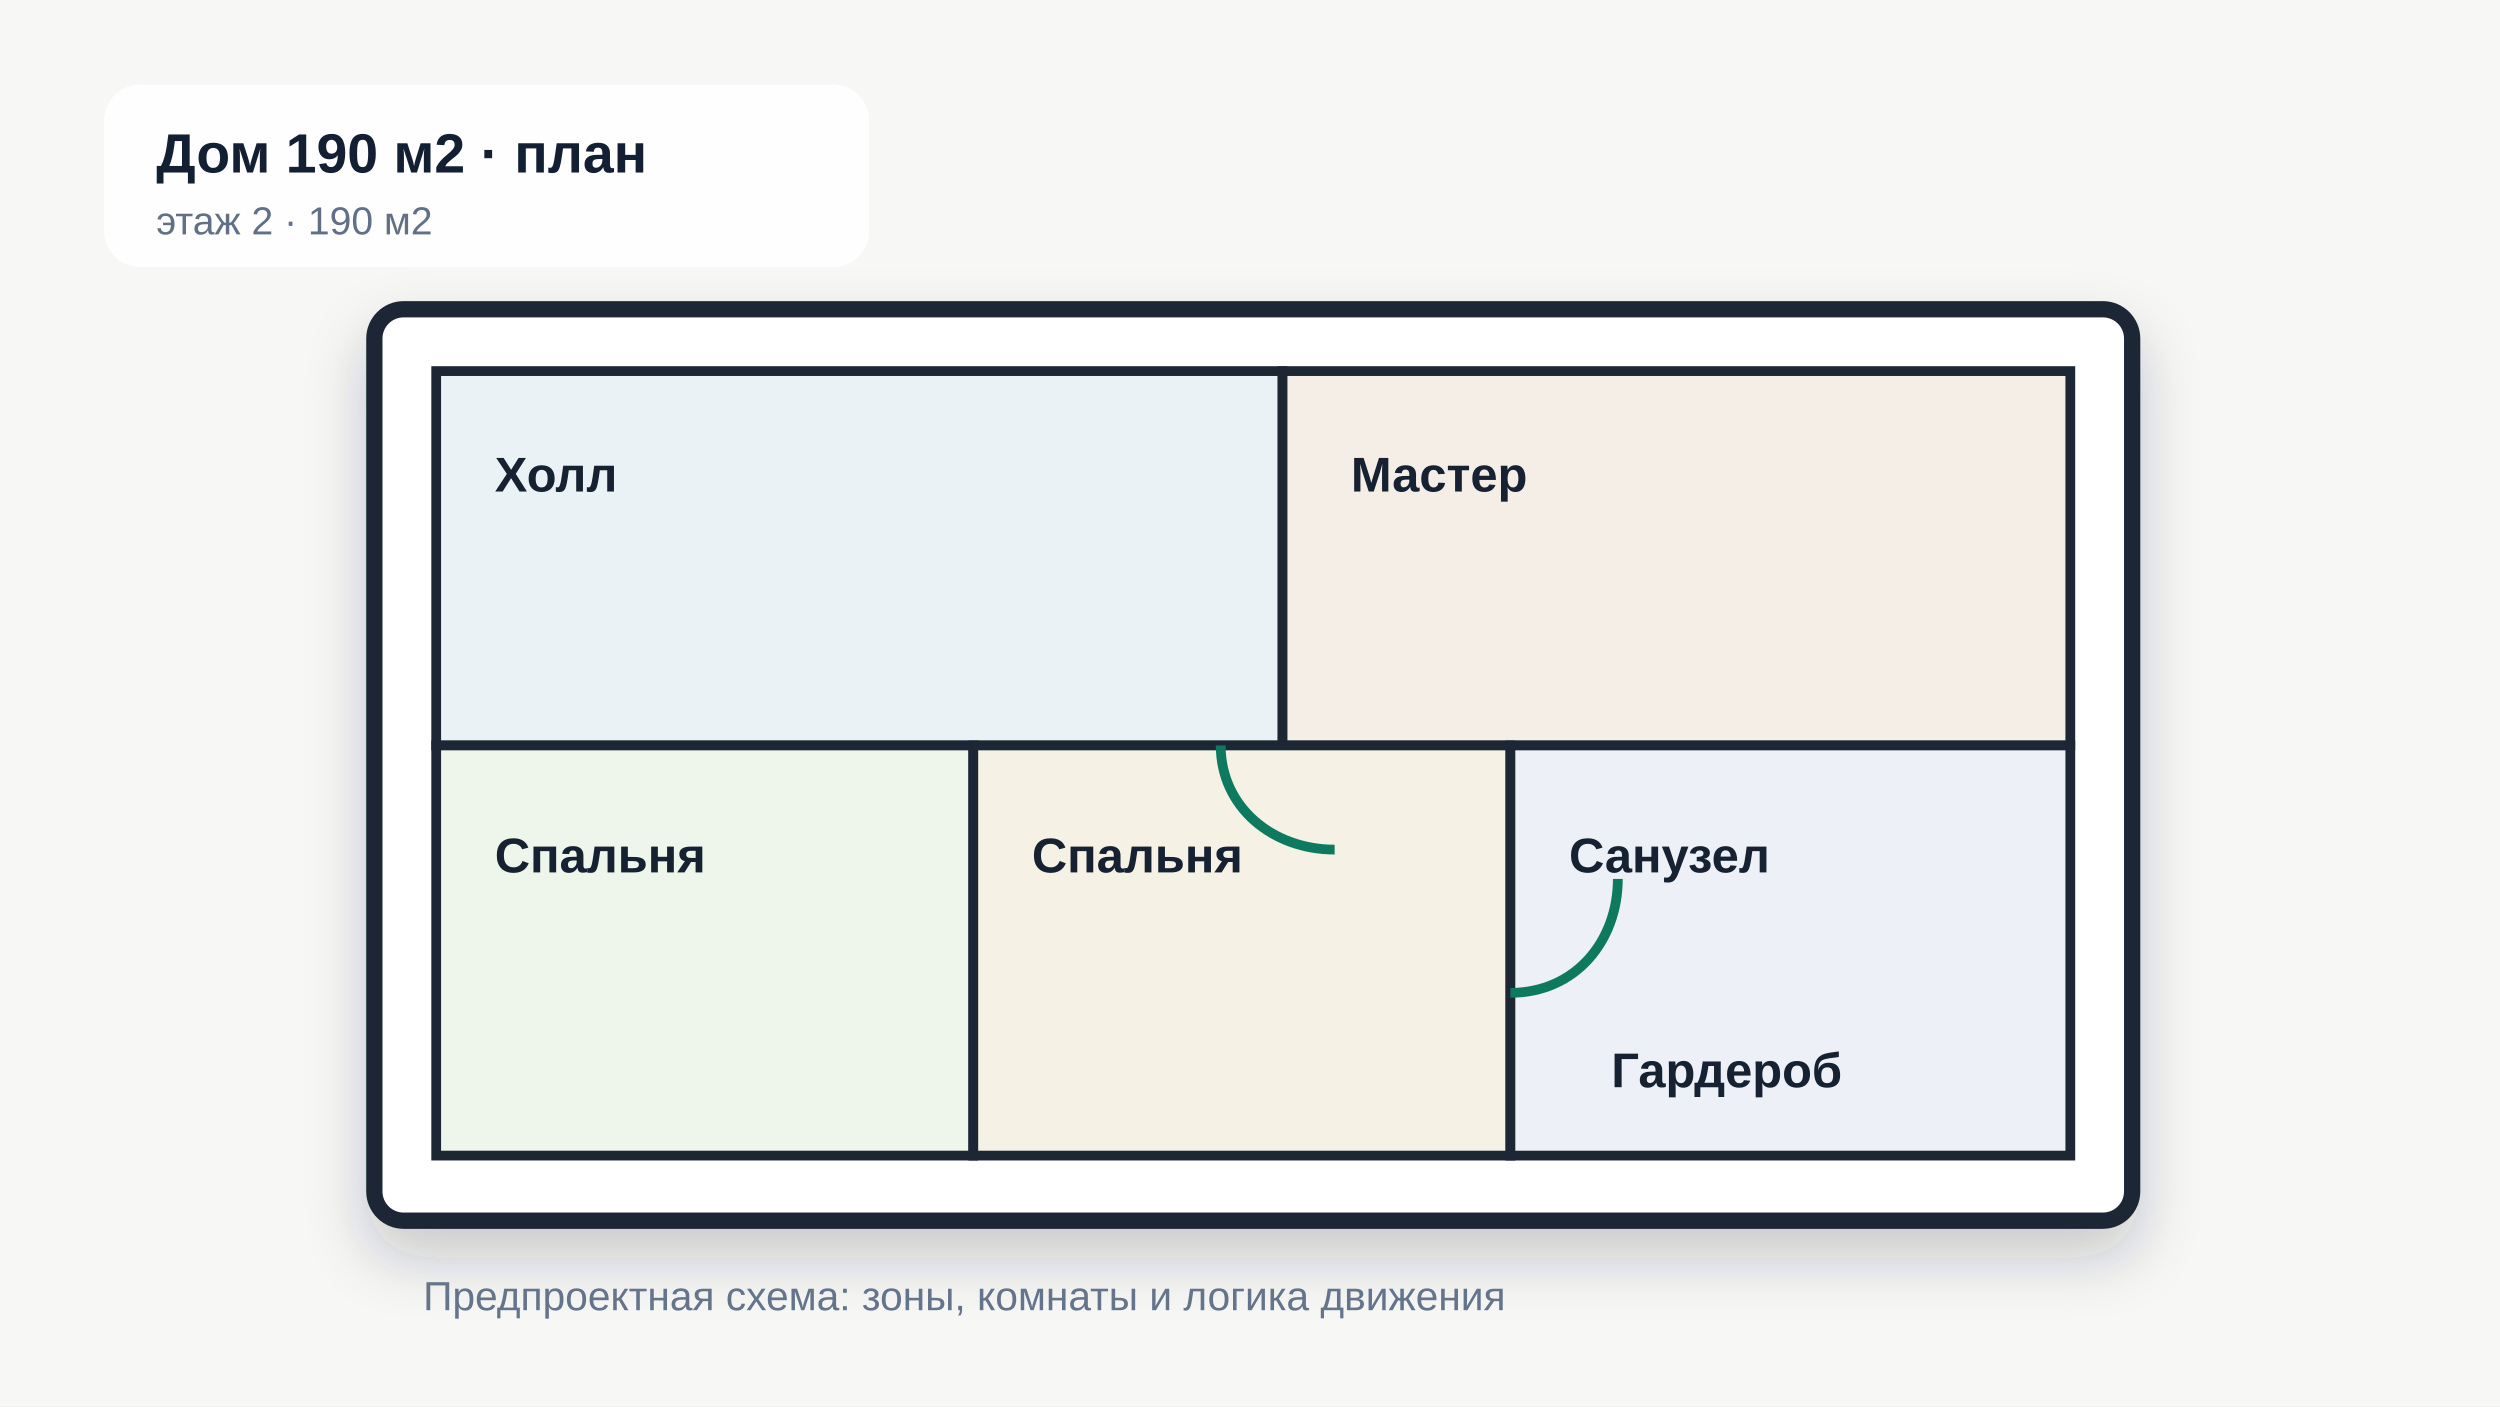
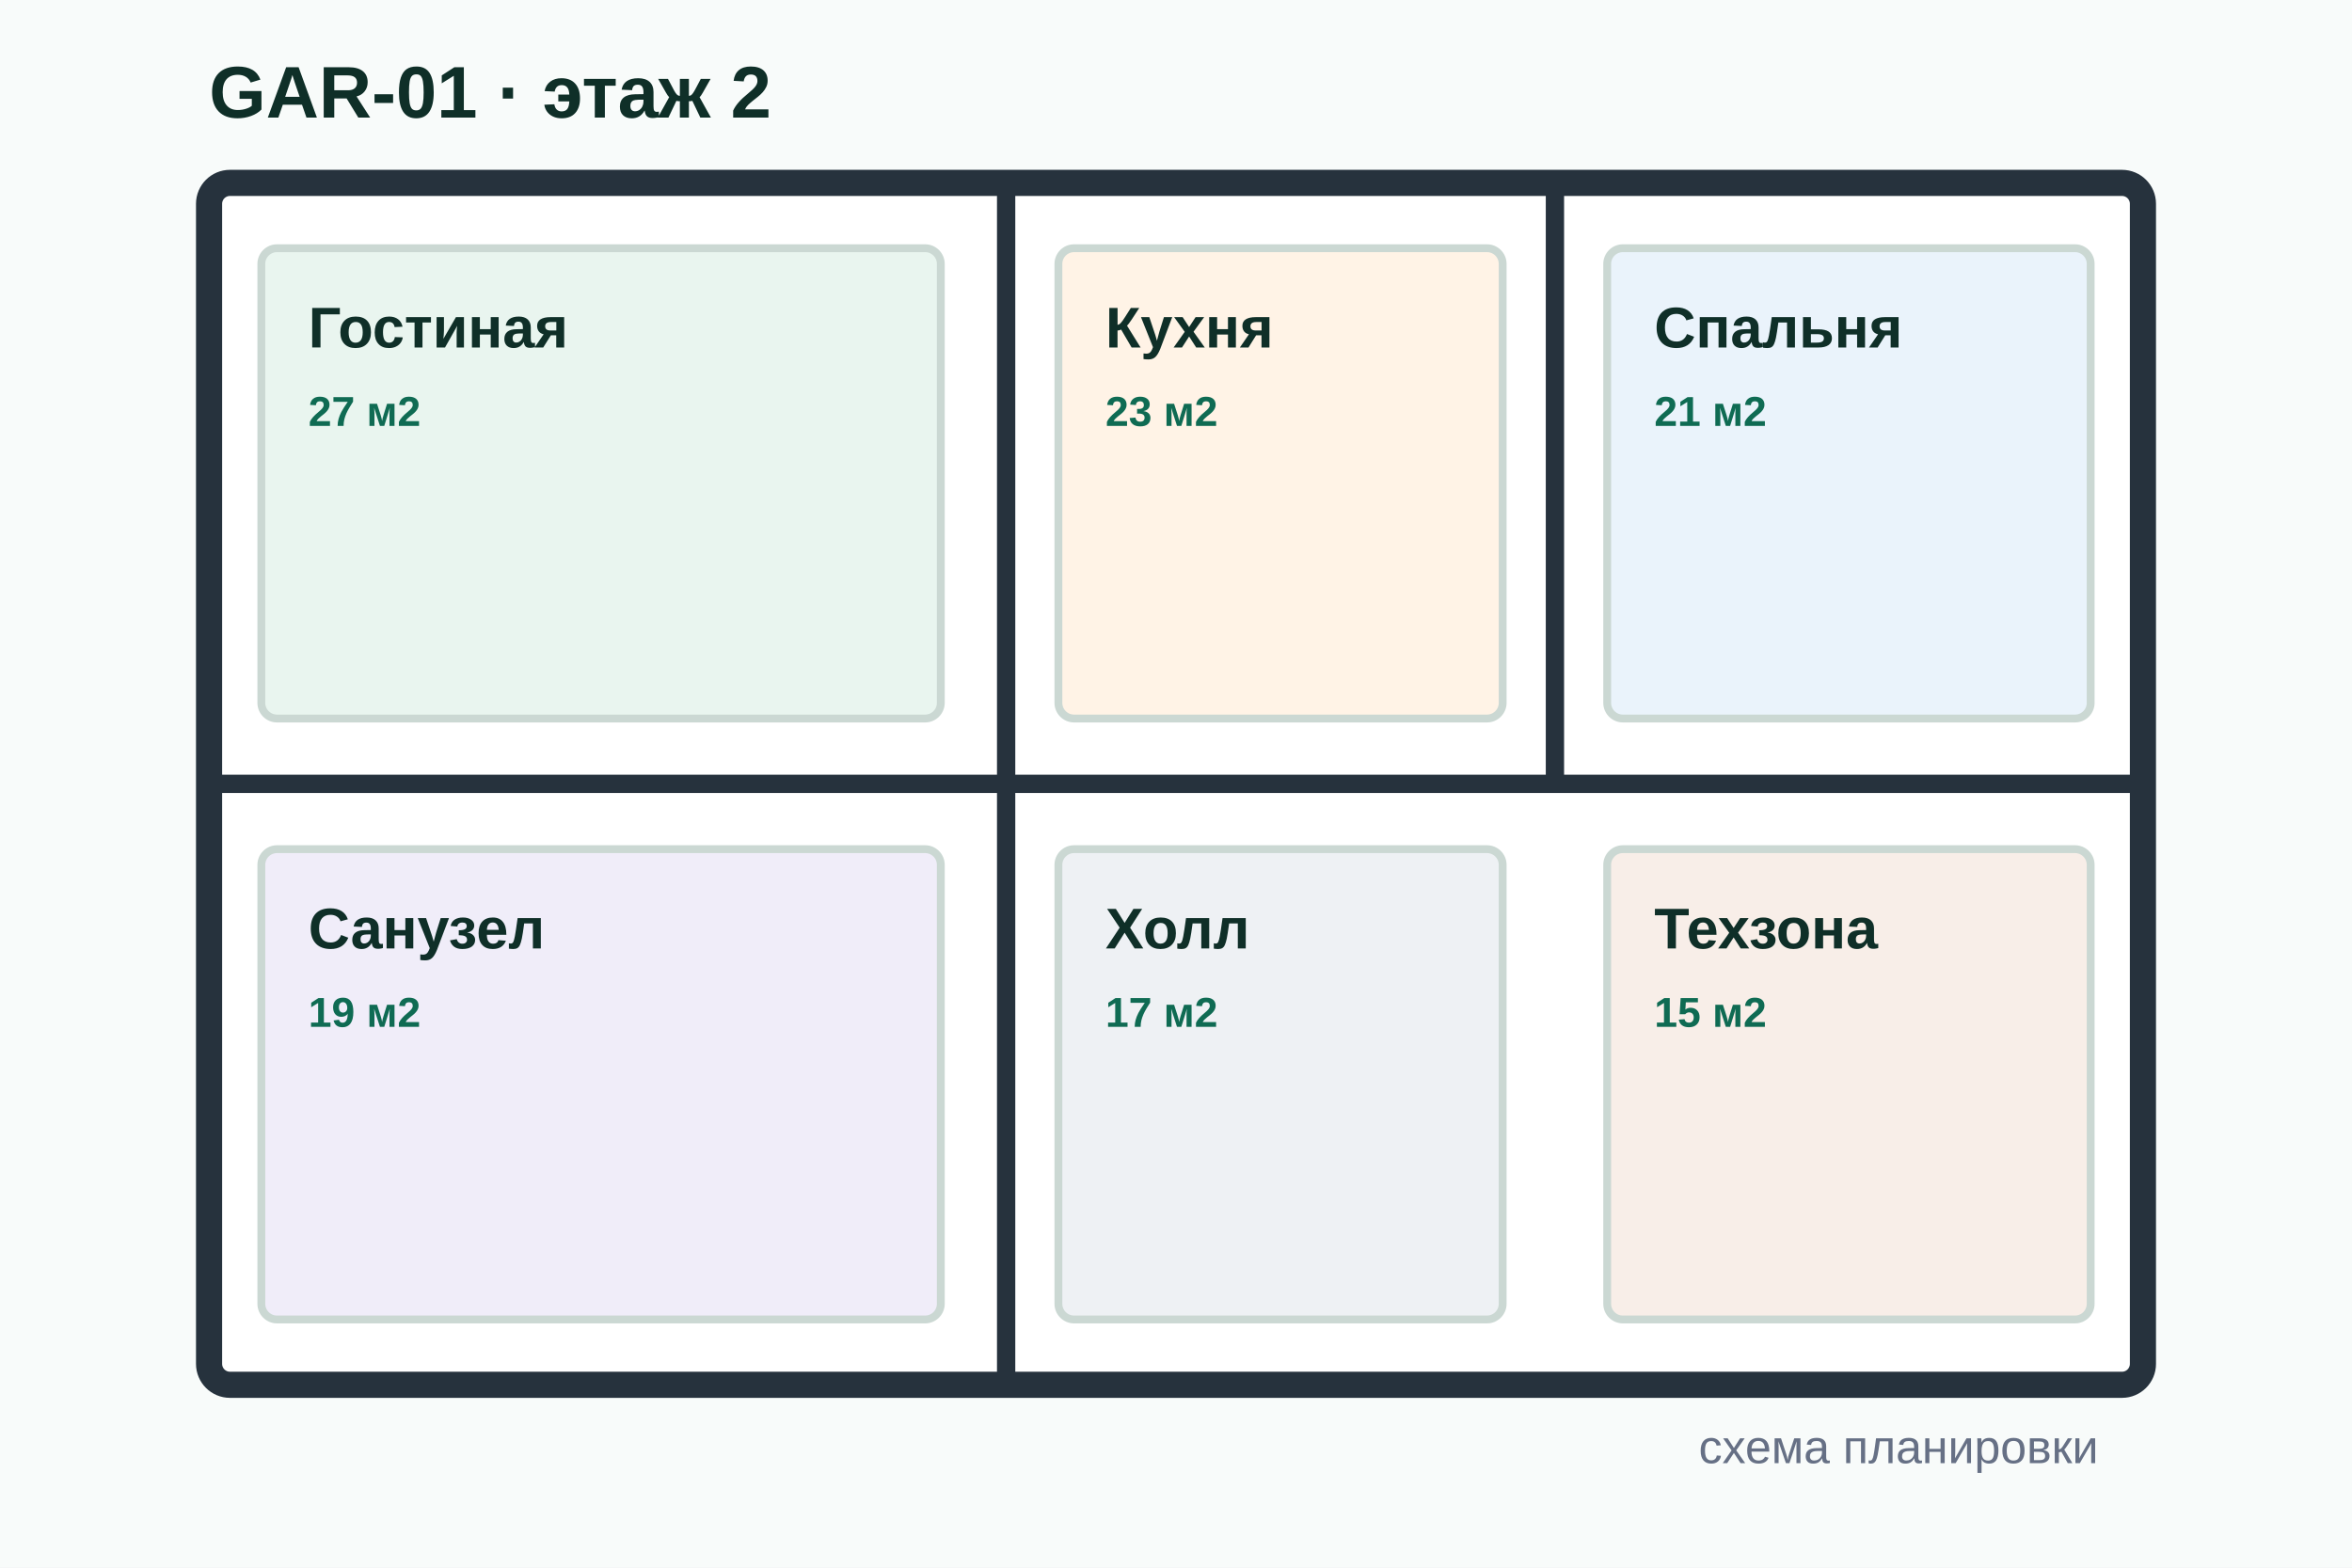
- <svg xmlns="http://www.w3.org/2000/svg" width="1536" height="864" viewBox="0 0 1536 864" role="img">
+ <svg xmlns="http://www.w3.org/2000/svg" viewBox="0 0 900 600" width="900" height="600" role="img">
  <defs>
-     <linearGradient id="sky" x1="0" x2="0" y1="0" y2="1">
-       <stop offset="0" stop-color="#d8f0ff" />
-       <stop offset="1" stop-color="#f7fbff" />
+     <linearGradient id="sky" x1="0" y1="0" x2="0" y2="1">
+       <stop offset="0" stop-color="#bfe6ff" />
+       <stop offset="1" stop-color="#eef8ff" />
    </linearGradient>
-     <linearGradient id="glass" x1="0" x2="1" y1="0" y2="1">
-       <stop offset="0" stop-color="#bfe4f4" />
-       <stop offset="1" stop-color="#33485e" />
+     <linearGradient id="glass" x1="0" y1="0" x2="1" y2="1">
+       <stop offset="0" stop-color="#dff6ff" />
+       <stop offset="1" stop-color="#5f8da2" />
    </linearGradient>
-     <filter id="shadow" x="-20%" y="-20%" width="140%" height="140%">
-       <feDropShadow dx="0" dy="18" stdDeviation="18" flood-color="#1d2733" flood-opacity=".22" />
+     <linearGradient id="room" x1="0" y1="0" x2="1" y2="1">
+       <stop offset="0" stop-color="#ffffff" />
+       <stop offset="1" stop-color="#edf4ef" />
+     </linearGradient>
+     <filter id="shadow" x="-20%" y="-20%" width="140%" height="160%">
+       <feDropShadow dx="0" dy="18" stdDeviation="18" flood-color="#1f2937" flood-opacity="0.18" />
    </filter>
  </defs>
-   <rect width="1536" height="864" fill="#f7f8f6" />
-   <rect x="64" y="52" width="470" height="112" rx="22" fill="#ffffff" opacity=".9" />
-   <text x="96" y="106" font-family="Arial, sans-serif" font-size="34" font-weight="700" fill="#132033">Дом 190 м2 · план</text>
-   <text x="96" y="144" font-family="Arial, sans-serif" font-size="24" fill="#607087">этаж 2 · 190 м2</text>
-   <g transform="translate(230 190)" filter="url(#shadow)">
-     <rect x="0" y="0" width="1080" height="560" rx="18" fill="#ffffff" stroke="#1d2835" stroke-width="10" />
-     <rect x="38" y="38" width="520" height="230" fill="#eaf2f5" stroke="#1d2835" stroke-width="6" />
-     <rect x="558" y="38" width="484" height="230" fill="#f5eee7" stroke="#1d2835" stroke-width="6" />
-     <rect x="38" y="268" width="330" height="252" fill="#eef5ea" stroke="#1d2835" stroke-width="6" />
-     <rect x="368" y="268" width="330" height="252" fill="#f5f1e4" stroke="#1d2835" stroke-width="6" />
-     <rect x="698" y="268" width="344" height="252" fill="#edf0f6" stroke="#1d2835" stroke-width="6" />
-     <text x="74" y="112" font-family="Arial, sans-serif" font-size="30" font-weight="700" fill="#152132">Холл</text>
-     <text x="600" y="112" font-family="Arial, sans-serif" font-size="30" font-weight="700" fill="#152132">Мастер</text>
-     <text x="74" y="346" font-family="Arial, sans-serif" font-size="30" font-weight="700" fill="#152132">Спальня</text>
-     <text x="404" y="346" font-family="Arial, sans-serif" font-size="30" font-weight="700" fill="#152132">Спальня</text>
-     <text x="734" y="346" font-family="Arial, sans-serif" font-size="30" font-weight="700" fill="#152132">Санузел</text>
-     <text x="760" y="478" font-family="Arial, sans-serif" font-size="30" font-weight="700" fill="#152132">Гардероб</text>
-     <path d="M520 268 C520 306 552 332 590 332" fill="none" stroke="#0b7a61" stroke-width="6" />
-     <path d="M698 420 C738 420 764 388 764 350" fill="none" stroke="#0b7a61" stroke-width="6" />
-   </g>
-   <text x="260" y="805" font-family="Arial, sans-serif" font-size="25" fill="#64748b">Предпроектная схема: зоны, комнаты и логика движения</text>
+   <rect width="900" height="600" fill="#f8fbfa" />
+   <rect x="80" y="70" width="740" height="460" rx="8" fill="#ffffff" stroke="#26323d" stroke-width="10" />
+   <path d="M80 300 H820 M385 70 V530 M595 70 V300" stroke="#26323d" stroke-width="7" />
+   <rect x="100" y="95" width="260" height="180" rx="6" fill="#e9f5ef" stroke="#cbd8d3" stroke-width="3" />
+   <text x="118" y="133" fill="#0f2f28" font-family="Arial, sans-serif" font-size="22" font-weight="800">Гостиная</text>
+   <text x="118" y="163" fill="#0f6b53" font-family="Arial, sans-serif" font-size="16" font-weight="700">27 м2</text>
+   <rect x="405" y="95" width="170" height="180" rx="6" fill="#fff3e6" stroke="#cbd8d3" stroke-width="3" />
+   <text x="423" y="133" fill="#0f2f28" font-family="Arial, sans-serif" font-size="22" font-weight="800">Кухня</text>
+   <text x="423" y="163" fill="#0f6b53" font-family="Arial, sans-serif" font-size="16" font-weight="700">23 м2</text>
+   <rect x="615" y="95" width="185" height="180" rx="6" fill="#eaf3fb" stroke="#cbd8d3" stroke-width="3" />
+   <text x="633" y="133" fill="#0f2f28" font-family="Arial, sans-serif" font-size="22" font-weight="800">Спальня</text>
+   <text x="633" y="163" fill="#0f6b53" font-family="Arial, sans-serif" font-size="16" font-weight="700">21 м2</text>
+   <rect x="100" y="325" width="260" height="180" rx="6" fill="#f0edf9" stroke="#cbd8d3" stroke-width="3" />
+   <text x="118" y="363" fill="#0f2f28" font-family="Arial, sans-serif" font-size="22" font-weight="800">Санузел</text>
+   <text x="118" y="393" fill="#0f6b53" font-family="Arial, sans-serif" font-size="16" font-weight="700">19 м2</text>
+   <rect x="405" y="325" width="170" height="180" rx="6" fill="#eef1f4" stroke="#cbd8d3" stroke-width="3" />
+   <text x="423" y="363" fill="#0f2f28" font-family="Arial, sans-serif" font-size="22" font-weight="800">Холл</text>
+   <text x="423" y="393" fill="#0f6b53" font-family="Arial, sans-serif" font-size="16" font-weight="700">17 м2</text>
+   <rect x="615" y="325" width="185" height="180" rx="6" fill="#f8eee8" stroke="#cbd8d3" stroke-width="3" />
+   <text x="633" y="363" fill="#0f2f28" font-family="Arial, sans-serif" font-size="22" font-weight="800">Техзона</text>
+   <text x="633" y="393" fill="#0f6b53" font-family="Arial, sans-serif" font-size="16" font-weight="700">15 м2</text>
+   <text x="80" y="45" fill="#0f2f28" font-family="Arial, sans-serif" font-size="28" font-weight="800">GAR-01 · этаж 2</text>
+   <text x="650" y="560" fill="#667085" font-family="Arial, sans-serif" font-size="18">схема планировки</text>
</svg>
